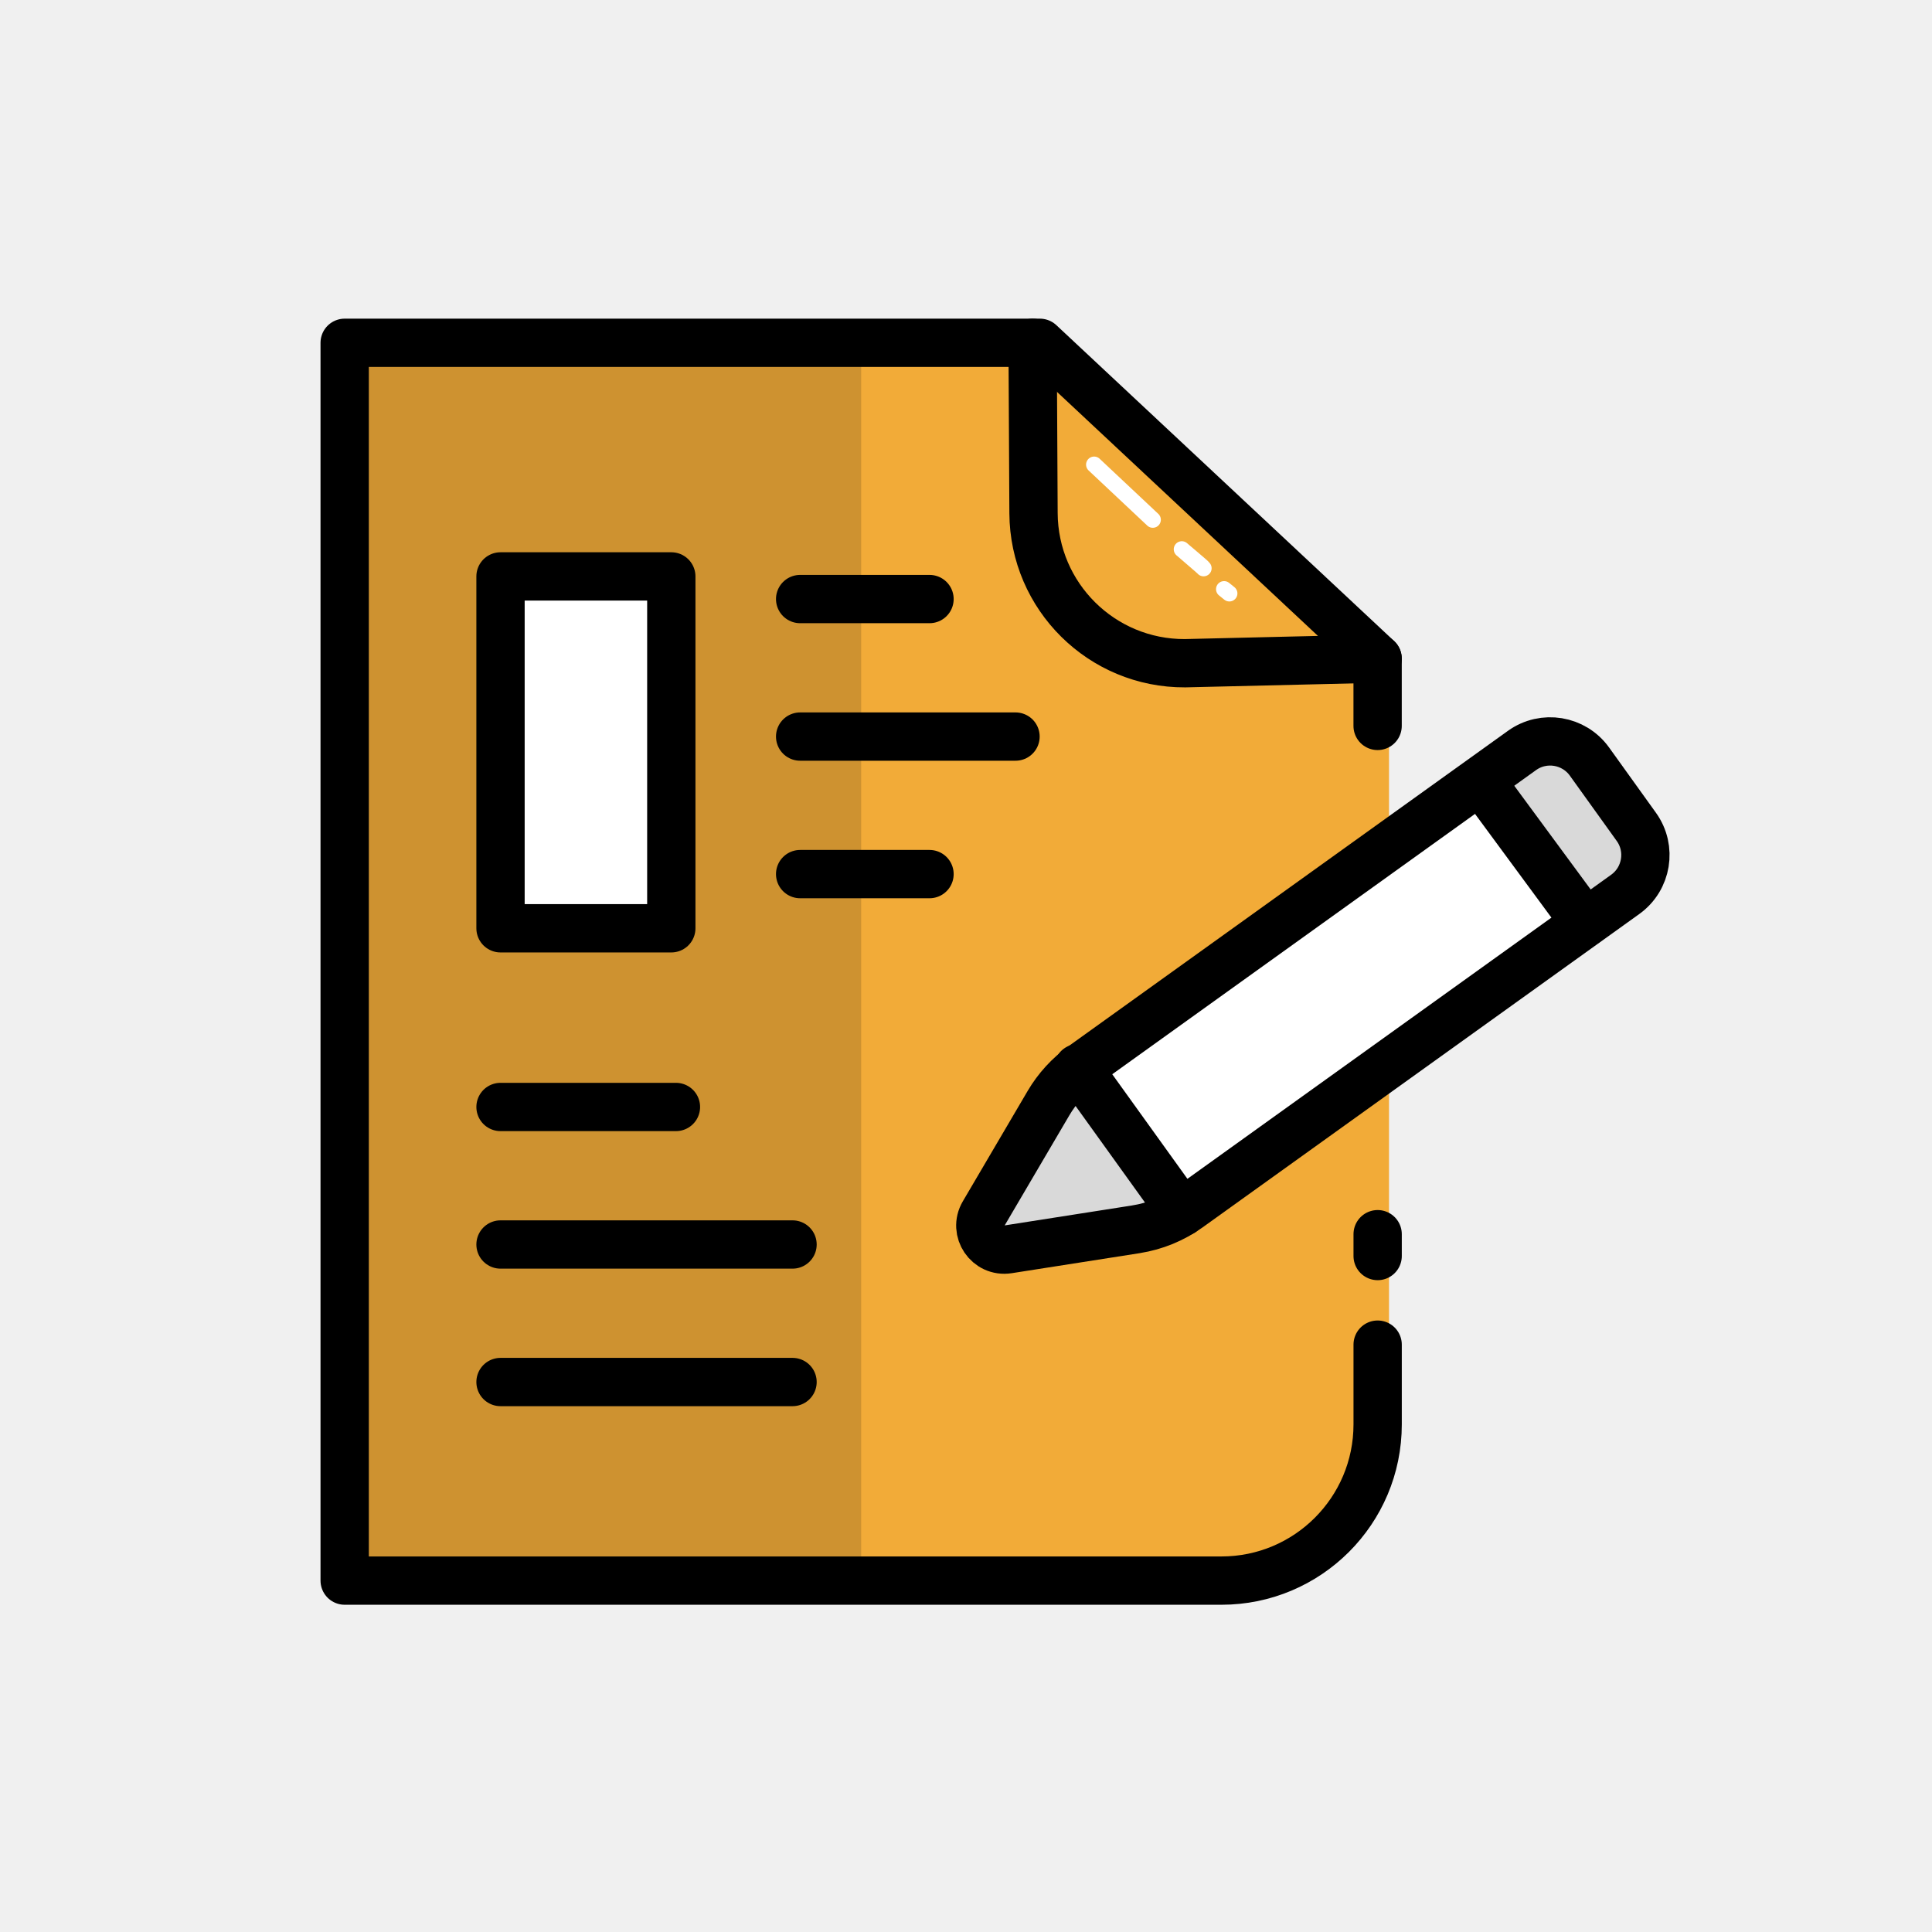
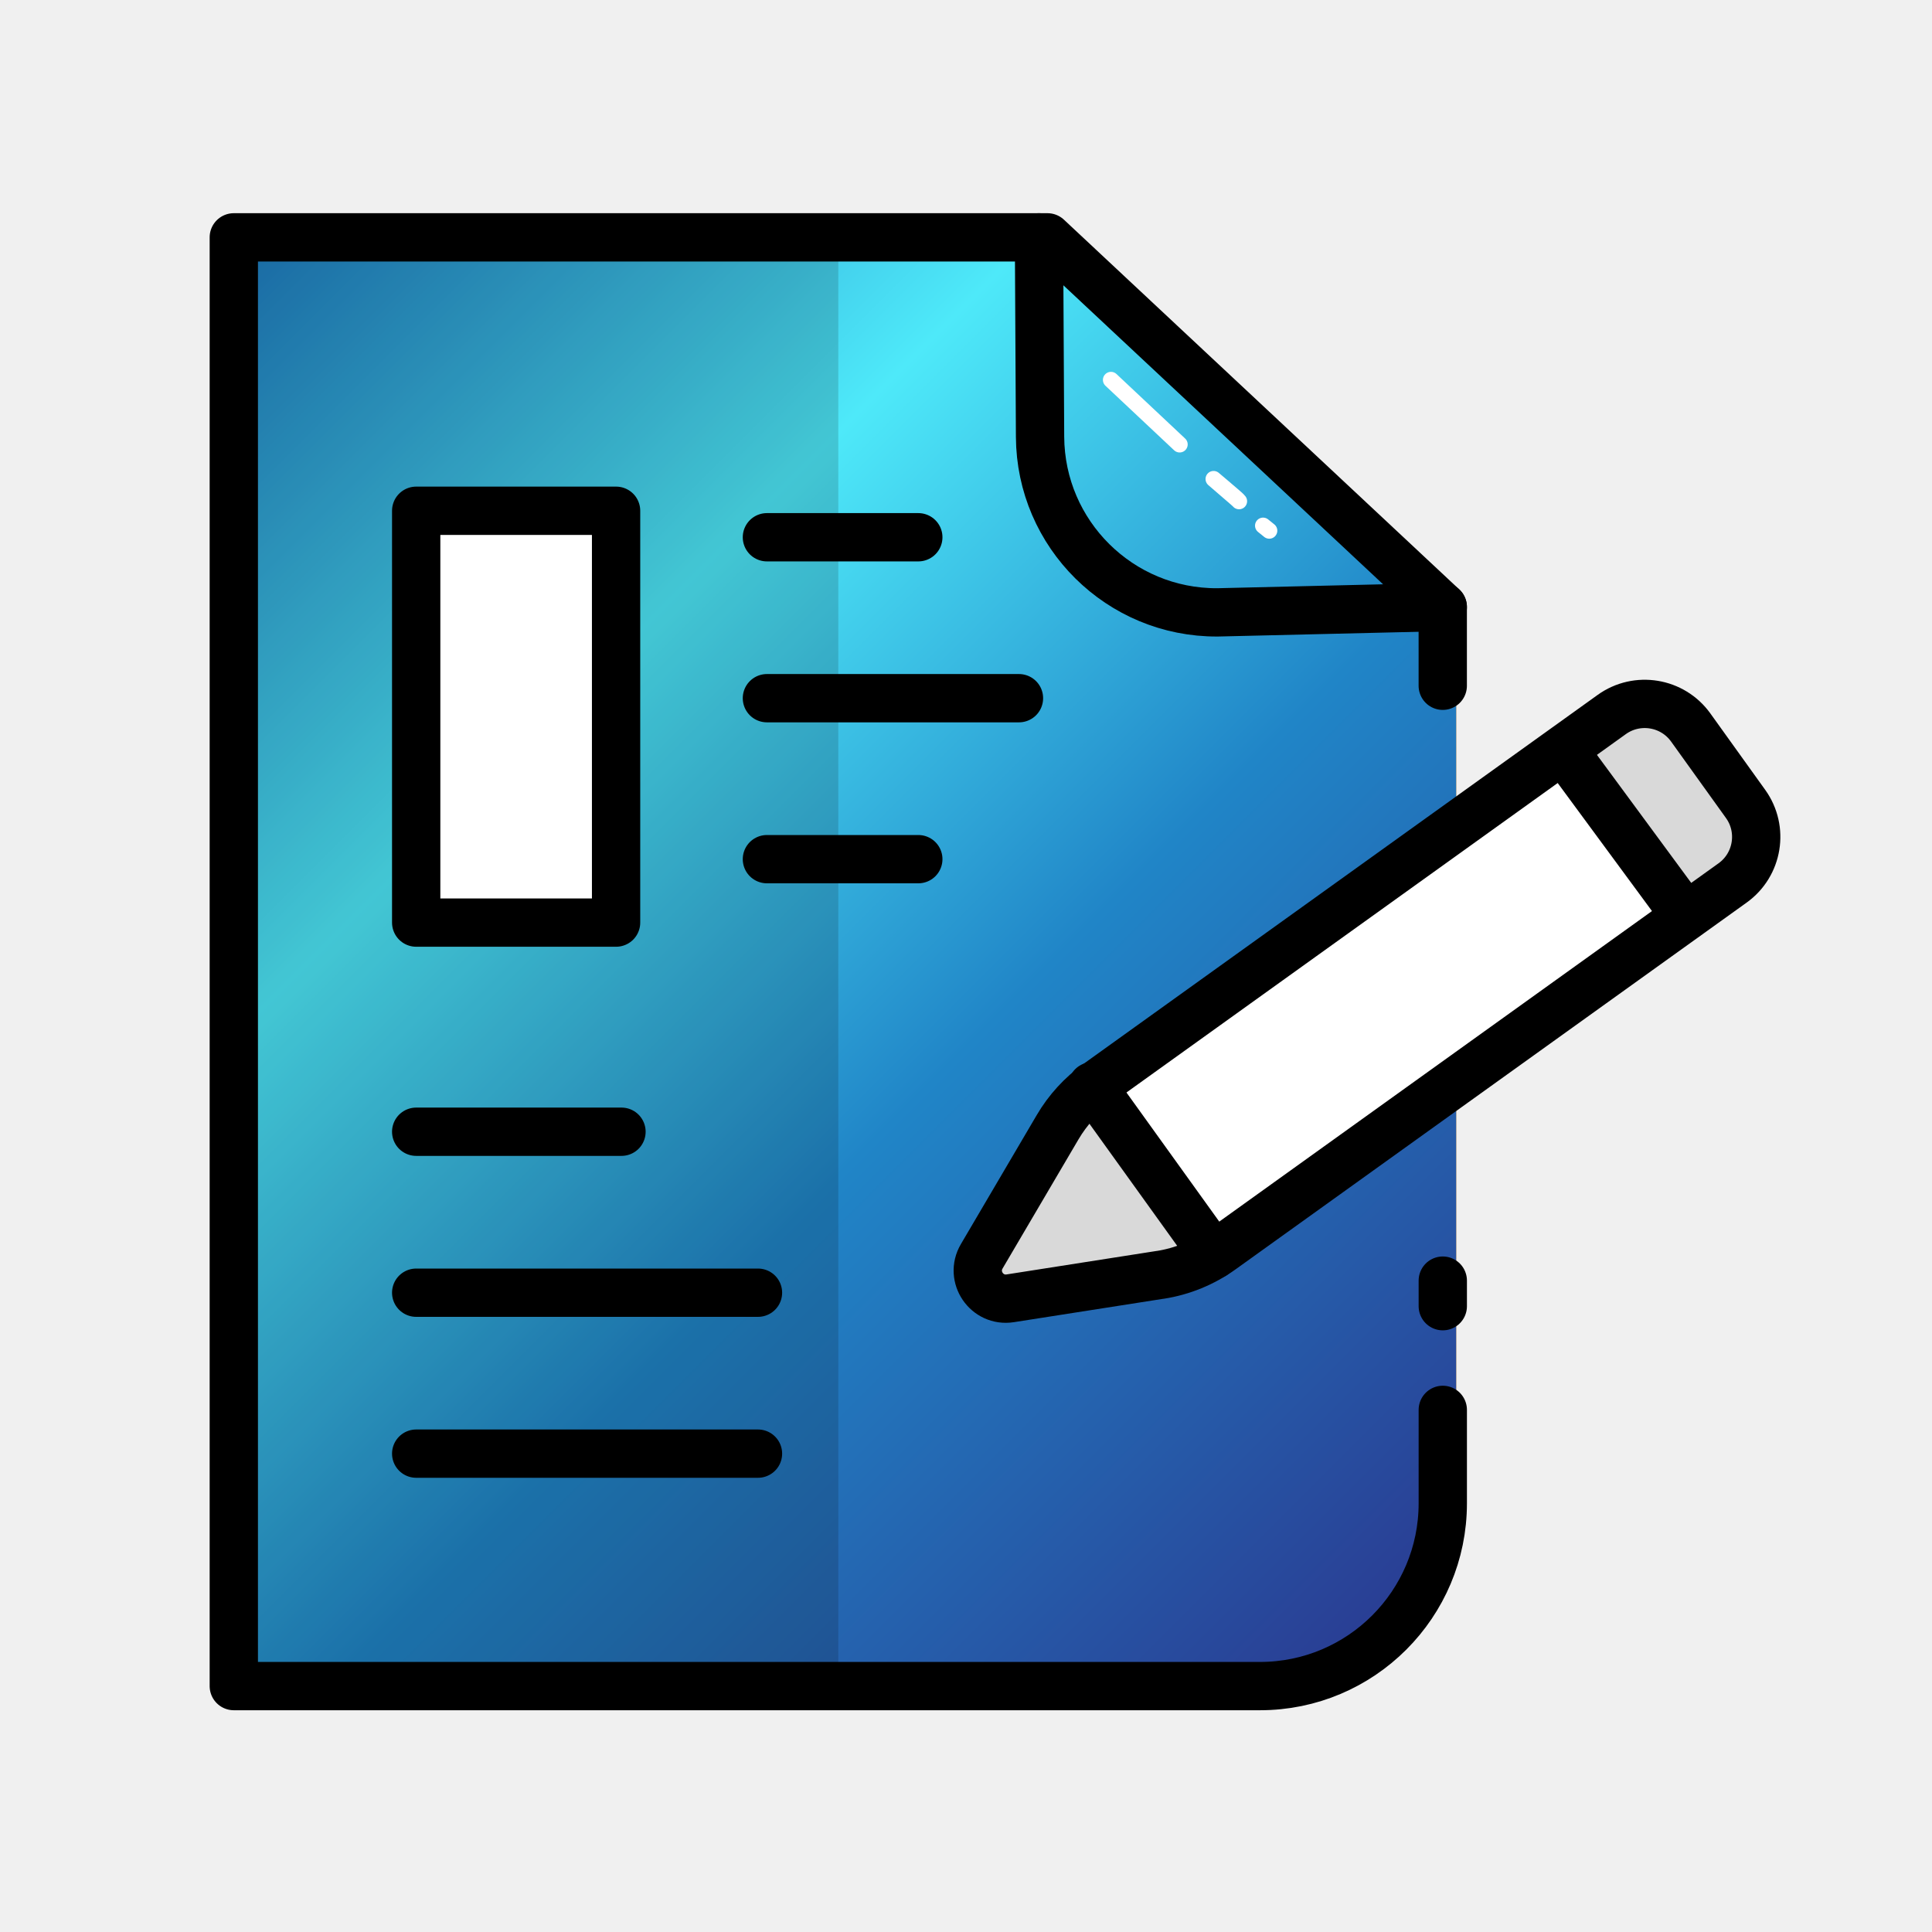
<svg xmlns="http://www.w3.org/2000/svg" viewBox="0 0 600 600">
-   <g id="color">
-     <path d="M174.16,492.39H109.63V104.95h216.54l105.2,98.38v240.4c0,26.87-21.78,48.65-48.65,48.65h-16.29" style="fill:#f2ab38;" />
+   <defs>
+     <linearGradient id="Unbenannter_Verlauf_21" x1="27.63" y1="119.95" x2="425.96" y2="518.28" gradientUnits="userSpaceOnUse">
+       <stop offset="0" stop-color="#974619" />
+       <stop offset=".08" stop-color="#b26f49" />
+       <stop offset=".18" stop-color="#d7a58a" />
+       <stop offset=".26" stop-color="#efc7b2" />
+       <stop offset=".3" stop-color="#f8d5c2" />
+       <stop offset=".34" stop-color="#e9c3b0" />
+       <stop offset=".47" stop-color="#b98a74" />
+       <stop offset=".57" stop-color="#966049" />
+       <stop offset=".66" stop-color="#81462e" />
+       <stop offset=".71" stop-color="#793d25" />
+       <stop offset="1" stop-color="#6d3119" />
+     </linearGradient>
+     <linearGradient id="Unbenannter_Verlauf_18" x1="27.63" y1="119.95" x2="425.96" y2="518.28" gradientUnits="userSpaceOnUse">
+       <stop offset="0" stop-color="#9a9b9f" />
+       <stop offset=".31" stop-color="#fefefe" />
+       <stop offset=".38" stop-color="#e0e0e1" />
+       <stop offset=".47" stop-color="#c1c1c3" />
+       <stop offset=".54" stop-color="#adaeb0" />
+       <stop offset=".6" stop-color="#a7a8aa" />
+       <stop offset=".72" stop-color="#abacae" />
+       <stop offset=".86" stop-color="#b8b9bb" />
+       <stop offset="1" stop-color="#cdced0" />
+     </linearGradient>
+     <linearGradient id="Neues_Verlaufsfeld_1" x1="27.63" y1="119.95" x2="425.96" y2="518.28" gradientUnits="userSpaceOnUse">
+       <stop offset="0" stop-color="#a36d0a" />
+       <stop offset=".31" stop-color="#f8fb9f" />
+       <stop offset=".6" stop-color="#cf9618" />
+       <stop offset="1" stop-color="#a16705" />
+     </linearGradient>
+     <linearGradient id="Unbenannter_Verlauf_24" x1="27.63" y1="119.95" x2="425.96" y2="518.28" gradientUnits="userSpaceOnUse">
+       <stop offset="0" stop-color="#1d7abf" />
+       <stop offset=".31" stop-color="#4ee9f9" />
+       <stop offset=".6" stop-color="#2085c7" />
+       <stop offset="1" stop-color="#2a3b92" />
+     </linearGradient>
+   </defs>
+   <g id="lvl-1">
+     <path d="m151.16,525.39h-75.52V71.94h253.44l123.12,115.15v281.36c0,31.45-25.5,56.94-56.94,56.94h-19.07" style="fill:url(#Unbenannter_Verlauf_21);" />
  </g>
-   <g id="Ebene_2">
+   <g id="lvl-2">
+     <path d="m151.16,525.39h-75.52V71.94h253.44l123.12,115.15v281.36c0,31.45-25.5,56.94-56.94,56.94h-19.07" style="fill:url(#Unbenannter_Verlauf_18);" />
+   </g>
+   <g id="lvl-3">
+     <path d="m151.16,525.39h-75.52V71.94h253.44l123.12,115.15v281.36c0,31.45-25.5,56.94-56.94,56.94h-19.07" style="fill:url(#Neues_Verlaufsfeld_1);" />
+   </g>
+   <g id="lvl-max">
+     <path d="m151.16,525.39h-75.52V71.94h253.44l123.12,115.15v281.36c0,31.45-25.5,56.94-56.94,56.94h-19.07" style="fill:url(#Unbenannter_Verlauf_24);" />
+   </g>
+   <g id="icons">
    <g>
-       <rect x="109.63" y="106.46" width="157.81" height="382.31" style="opacity:.15;" />
+       <rect x="75.64" y="73.71" width="184.7" height="447.45" style="opacity:.15;" />
      <g>
-         <path d="M427.84,417.59v24.77c0,26.79-21.72,48.51-48.51,48.51H107.04V106.46h215.9l104.89,98.09v20.89" style="fill:none; stroke:#000; stroke-linecap:round; stroke-linejoin:round; stroke-width:15px;" />
-         <line x1="427.84" y1="383.29" x2="427.84" y2="390.07" style="fill:none; stroke:#000; stroke-linecap:round; stroke-linejoin:round; stroke-width:15px;" />
-         <path d="M320.69,106.46l.28,52.93c.14,25.85,21.2,46.7,47.05,46.58l59.81-1.42" style="fill:none; stroke:#000; stroke-linecap:round; stroke-linejoin:round; stroke-width:15px;" />
-         <line x1="248.49" y1="228.75" x2="315.38" y2="228.75" style="fill:none; stroke:#000; stroke-linecap:round; stroke-linejoin:round; stroke-width:15px;" />
-         <line x1="248.49" y1="271.46" x2="288.67" y2="271.46" style="fill:none; stroke:#000; stroke-linecap:round; stroke-linejoin:round; stroke-width:15px;" />
-         <line x1="248.49" y1="186.04" x2="288.67" y2="186.04" style="fill:none; stroke:#000; stroke-linecap:round; stroke-linejoin:round; stroke-width:15px;" />
-         <line x1="155.44" y1="386.49" x2="246.13" y2="386.49" style="fill:none; stroke:#000; stroke-linecap:round; stroke-linejoin:round; stroke-width:15px;" />
-         <line x1="155.44" y1="429.2" x2="246.13" y2="429.2" style="fill:none; stroke:#000; stroke-linecap:round; stroke-linejoin:round; stroke-width:15px;" />
-         <line x1="155.44" y1="343.78" x2="209.92" y2="343.78" style="fill:none; stroke:#000; stroke-linecap:round; stroke-linejoin:round; stroke-width:15px;" />
-         <rect x="155.44" y="179.01" width="53.04" height="109.28" style="fill:#fff; stroke:#000; stroke-linecap:round; stroke-linejoin:round; stroke-width:15px;" />
+         <path d="m448.07,437.85v29c0,31.36-25.42,56.78-56.78,56.78H72.61V73.71h252.69l122.76,114.81v24.45" style="fill:none; stroke:#000; stroke-linecap:round; stroke-linejoin:round; stroke-width:15px;" />
+         <line x1="448.07" y1="397.71" x2="448.07" y2="405.65" style="fill:none; stroke:#000; stroke-linecap:round; stroke-linejoin:round; stroke-width:15px;" />
+         <path d="m322.67,73.71l.33,61.95c.16,30.26,24.81,54.66,55.07,54.52l70-1.66" style="fill:none; stroke:#000; stroke-linecap:round; stroke-linejoin:round; stroke-width:15px;" />
+         <line x1="238.17" y1="216.83" x2="316.45" y2="216.83" style="fill:none; stroke:#000; stroke-linecap:round; stroke-linejoin:round; stroke-width:15px;" />
+         <line x1="238.17" y1="266.82" x2="285.19" y2="266.82" style="fill:none; stroke:#000; stroke-linecap:round; stroke-linejoin:round; stroke-width:15px;" />
+         <line x1="238.17" y1="166.85" x2="285.19" y2="166.85" style="fill:none; stroke:#000; stroke-linecap:round; stroke-linejoin:round; stroke-width:15px;" />
+         <line x1="129.25" y1="401.46" x2="235.4" y2="401.46" style="fill:none; stroke:#000; stroke-linecap:round; stroke-linejoin:round; stroke-width:15px;" />
+         <line x1="129.25" y1="451.44" x2="235.4" y2="451.44" style="fill:none; stroke:#000; stroke-linecap:round; stroke-linejoin:round; stroke-width:15px;" />
+         <line x1="129.25" y1="351.47" x2="193.01" y2="351.47" style="fill:none; stroke:#000; stroke-linecap:round; stroke-linejoin:round; stroke-width:15px;" />
+         <rect x="129.25" y="158.62" width="62.08" height="127.9" style="fill:#fff; stroke:#000; stroke-linecap:round; stroke-linejoin:round; stroke-width:15px;" />
      </g>
      <g>
-         <path d="M352.85,381.76l-39.79,6.23c-6.21,.97-10.76-5.71-7.57-11.13l20.13-34.27c2.68-4.55,6.28-8.5,10.57-11.58l136.47-97.94c6.74-4.84,16.12-3.29,20.96,3.44l14.56,20.28c4.84,6.74,3.29,16.12-3.44,20.96l-135.66,97.35c-4.81,3.45-10.37,5.73-16.22,6.65Z" style="fill:#fff; stroke:#000; stroke-linecap:round; stroke-linejoin:round; stroke-width:15px;" />
-         <line x1="334.82" y1="331.72" x2="367" y2="376.49" style="fill:none; stroke:#000; stroke-linecap:round; stroke-linejoin:round; stroke-width:15px;" />
-         <line x1="459.99" y1="242.71" x2="492.3" y2="286.57" style="fill:none; stroke:#000; stroke-linecap:round; stroke-linejoin:round; stroke-width:15px;" />
+         <path d="m360.31,395.91l-46.57,7.29c-7.27,1.14-12.59-6.68-8.86-13.03l23.57-40.1c3.13-5.33,7.34-9.95,12.37-13.55l159.72-114.62c7.89-5.66,18.87-3.85,24.53,4.03l17.04,23.74c5.66,7.89,3.85,18.87-4.03,24.53l-158.77,113.94c-5.63,4.04-12.13,6.71-18.98,7.78Z" style="fill:#fff; stroke:#000; stroke-linecap:round; stroke-linejoin:round; stroke-width:15px;" />
+         <line x1="339.2" y1="337.35" x2="376.87" y2="389.75" style="fill:none; stroke:#000; stroke-linecap:round; stroke-linejoin:round; stroke-width:15px;" />
+         <line x1="485.71" y1="233.18" x2="523.51" y2="284.51" style="fill:none; stroke:#000; stroke-linecap:round; stroke-linejoin:round; stroke-width:15px;" />
      </g>
-       <polygon points="332.91 333.46 306.13 381.96 355.17 381.05 363.68 376.71 332.91 333.46" style="opacity:.15;" />
-       <polygon points="464.36 241.44 483.38 228.95 494.75 238.27 511.16 261.95 508.74 273.88 493.45 282.27 472.94 258.97 464.36 241.44" style="opacity:.15;" />
+       <polygon points="336.97 339.38 305.62 396.15 363.02 395.09 372.98 390 336.97 339.38" style="opacity:.15;" />
+       <polygon points="490.82 231.69 513.08 217.07 526.39 227.98 545.59 255.69 542.75 269.66 524.86 279.48 500.85 252.2 490.82 231.69" style="opacity:.15;" />
    </g>
  </g>
-   <g id="Ebene_4">
+   <g id="highlights">
    <g>
-       <path d="M339.79,144.29c6.07,5.71,12.15,11.41,18.22,17.12" style="fill:none; stroke:#fff; stroke-linecap:round; stroke-linejoin:round; stroke-width:5px;" />
-       <path d="M367.02,170.59c1.75,1.52,3.57,2.98,5.3,4.51,.49,.43,1.05,.87,1.46,1.38-.09-.12-.18-.26-6.76-5.9Z" style="fill:none; stroke:#fff; stroke-linecap:round; stroke-linejoin:round; stroke-width:5px;" />
-       <line x1="380.15" y1="182.97" x2="381.79" y2="184.29" style="fill:none; stroke:#fff; stroke-linecap:round; stroke-linejoin:round; stroke-width:5px;" />
+       <path d="m345.02,117.98c7.11,6.68,14.22,13.36,21.33,20.04" style="fill:none; stroke:#fff; stroke-linecap:round; stroke-linejoin:round; stroke-width:5px;" />
+       <path d="m376.89,148.76c2.05,1.78,4.17,3.48,6.2,5.28.57.51,1.23,1.02,1.71,1.62-.11-.15-.21-.3-7.91-6.9Z" style="fill:none; stroke:#fff; stroke-linecap:round; stroke-linejoin:round; stroke-width:5px;" />
+       <line x1="392.26" y1="163.25" x2="394.18" y2="164.8" style="fill:none; stroke:#fff; stroke-linecap:round; stroke-linejoin:round; stroke-width:5px;" />
    </g>
  </g>
</svg>
